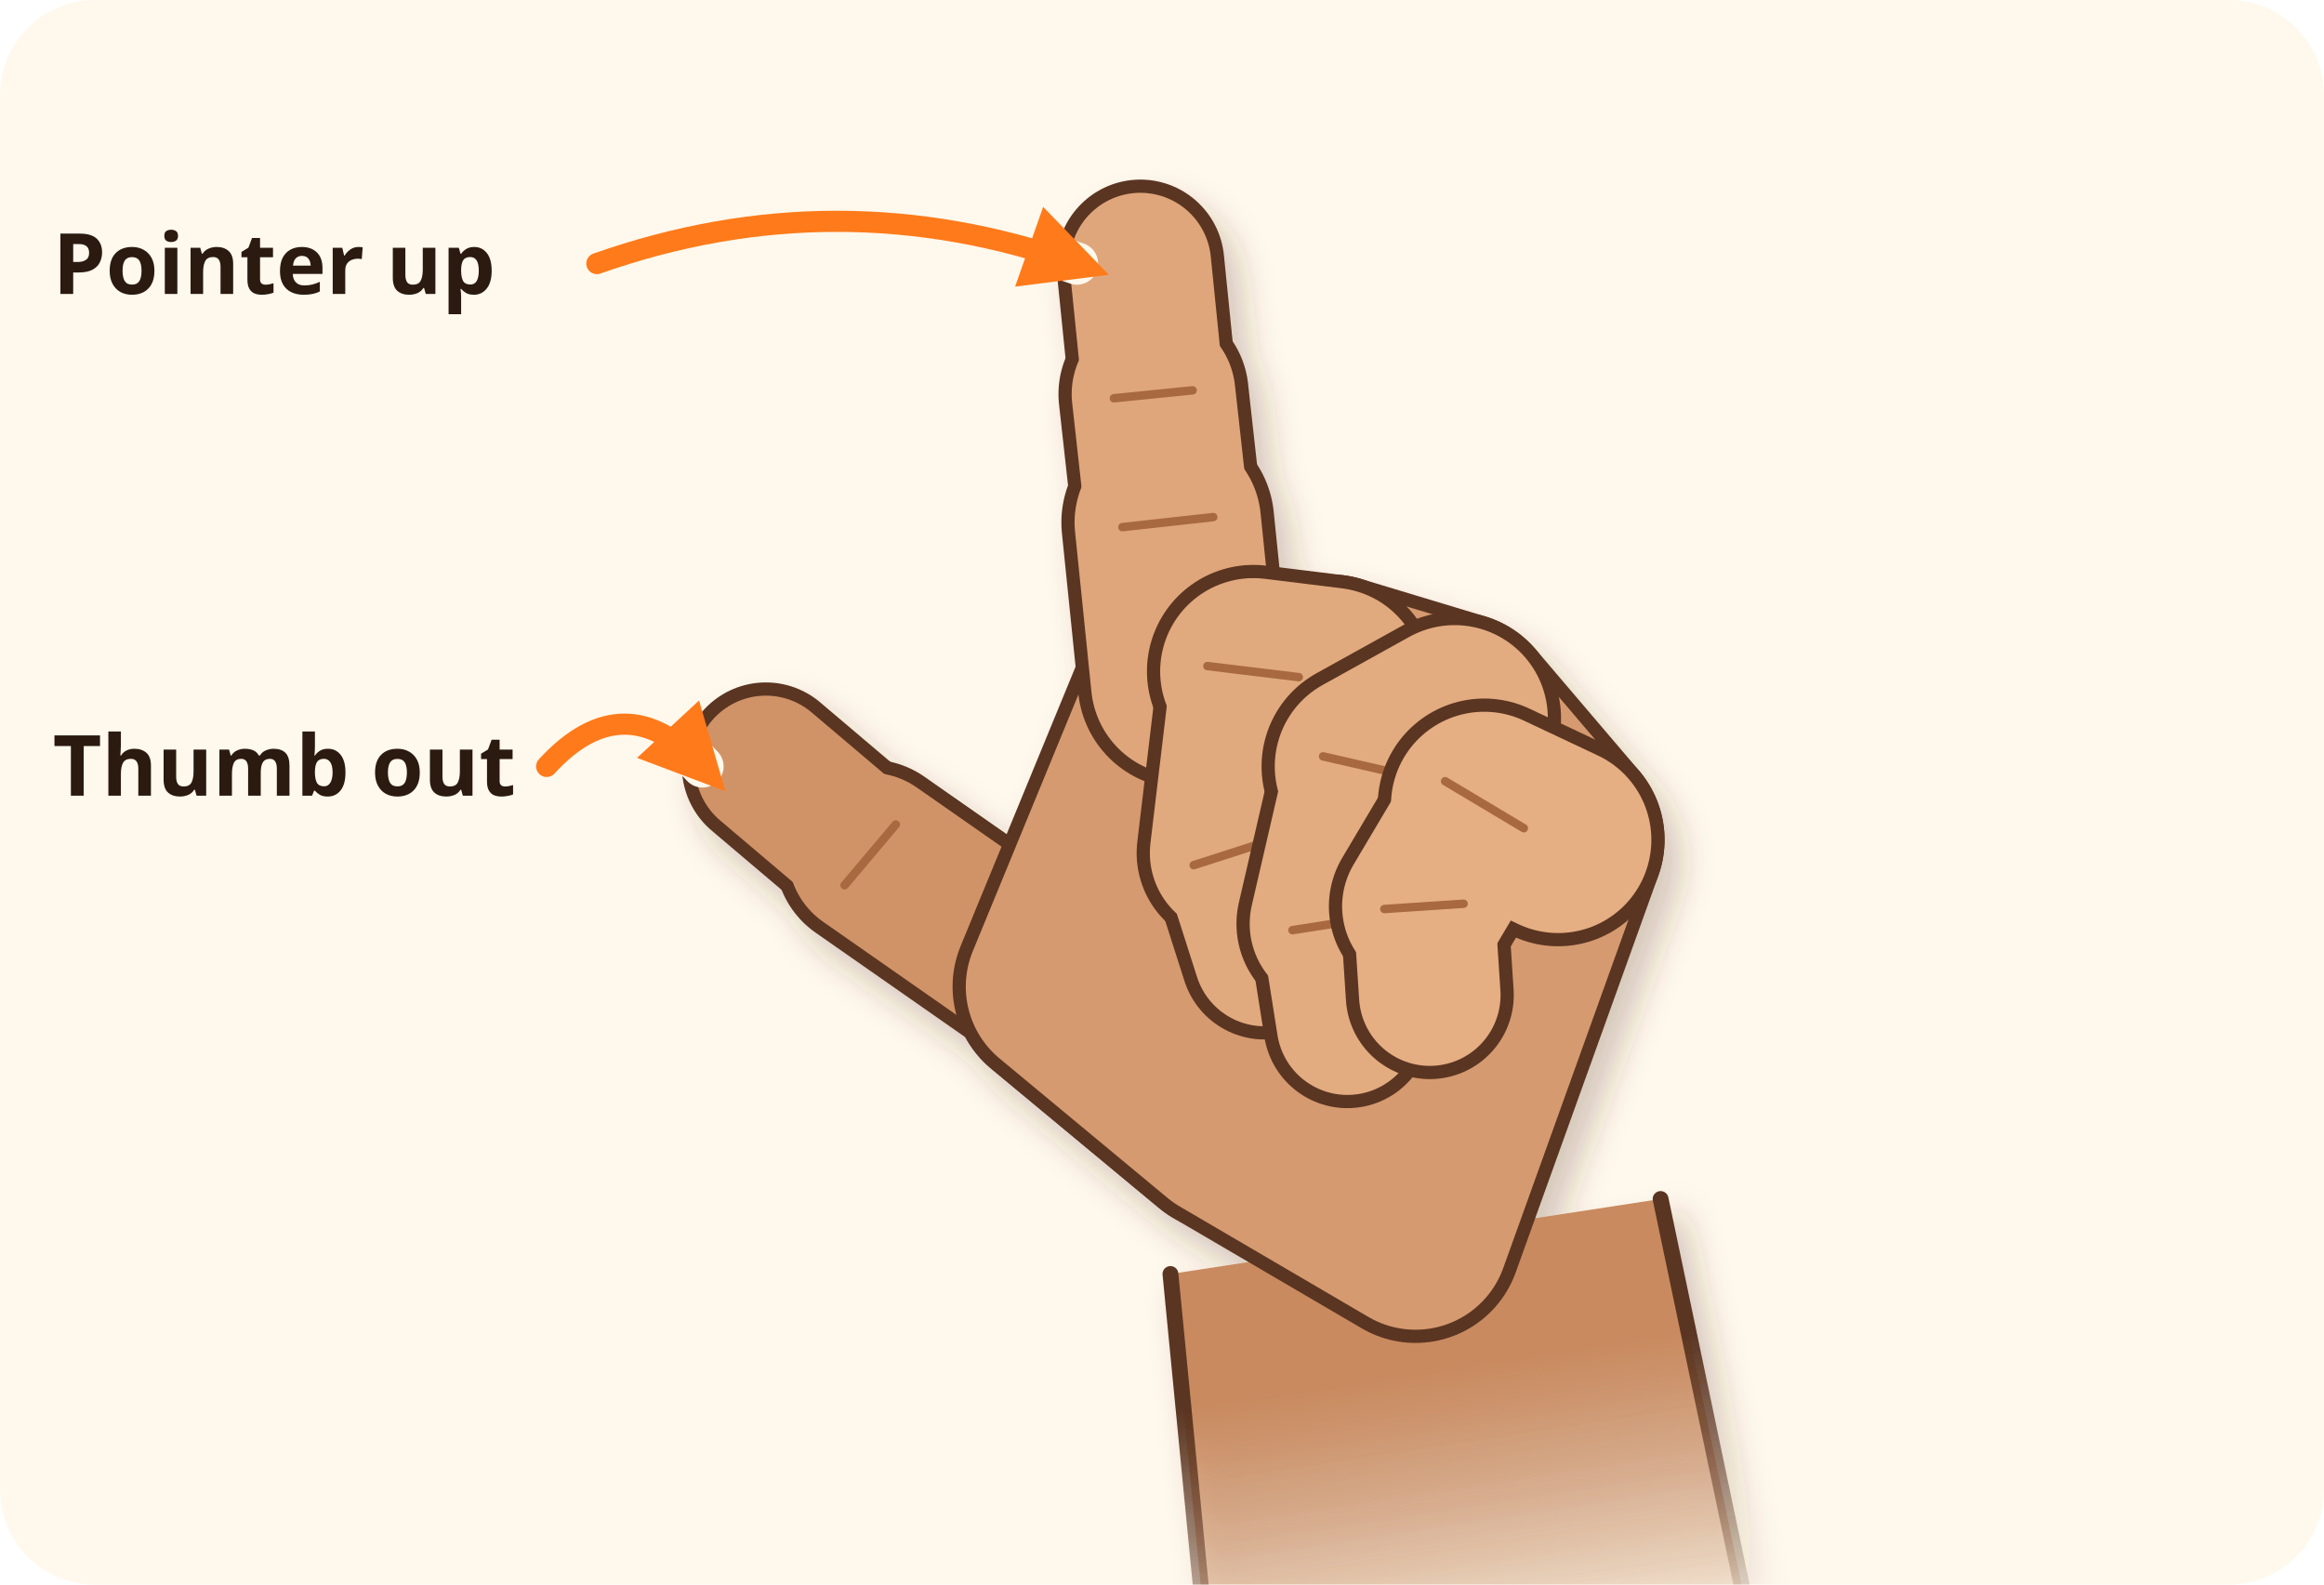
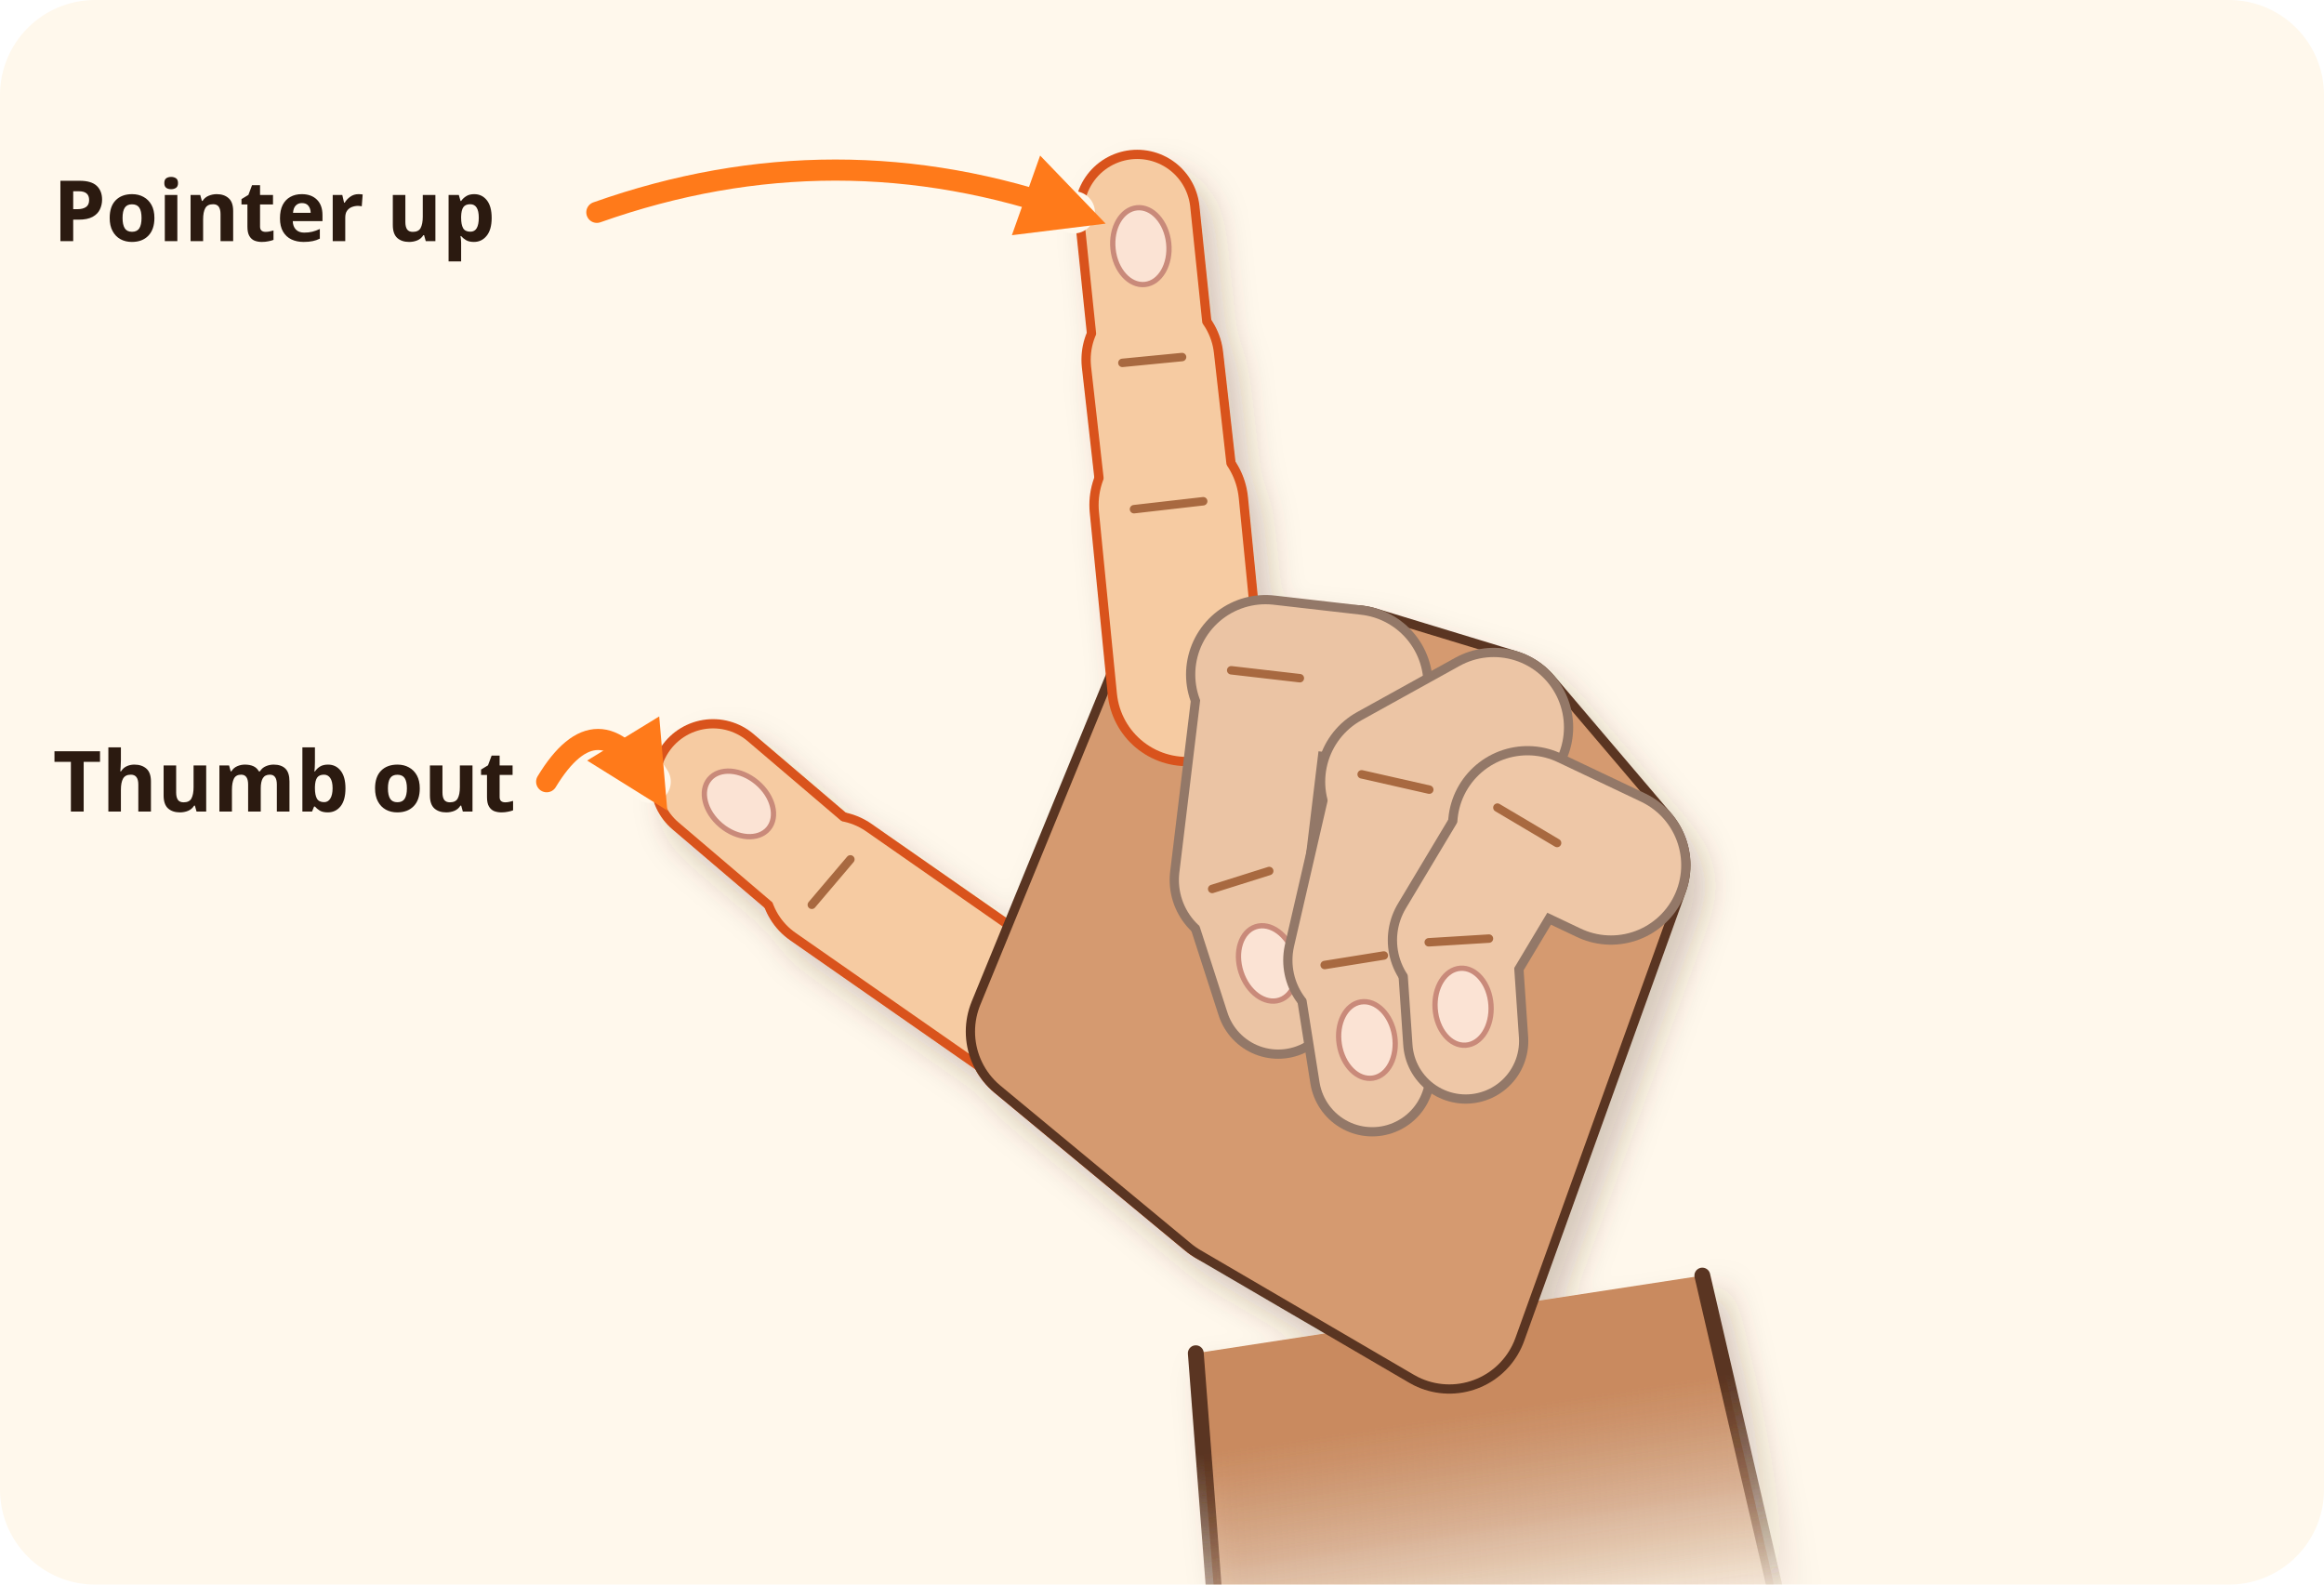
<svg xmlns="http://www.w3.org/2000/svg" viewBox="0 0 440 300" width="440" height="300" role="img">
  <defs>
    <marker id="head" viewBox="0 0 10 10" refX="6" refY="5" markerWidth="4" markerHeight="4" orient="auto">
      <path d="M0,0 L10,5 L0,10 z" fill="#ff7a1a" />
    </marker>
    <filter id="shadow" filterUnits="userSpaceOnUse" x="0" y="0" width="440" height="300">
      <feDropShadow dx="3" dy="4" stdDeviation="3" flood-color="#5a3420" flood-opacity="0.25" />
    </filter>
    <clipPath id="card">
      <rect width="440" height="300" rx="18" />
    </clipPath>
  </defs>
  <rect width="440" height="300" rx="18" fill="#fff8ec" />
  <g clip-path="url(#card)">
    <g stroke-linecap="round" stroke-linejoin="round" filter="url(#shadow)">
      <defs>
-         <linearGradient id="arm" gradientUnits="userSpaceOnUse" x1="268.0" y1="234.1" x2="280.8" y2="317.7">
+         <linearGradient id="arm" gradientUnits="userSpaceOnUse" x1="274.4" y1="248.8" x2="284.0" y2="312.0">
          <stop offset="0.3" stop-color="#c98a5f" />
          <stop offset="1" stop-color="#c98a5f" stop-opacity="0" />
        </linearGradient>
-         <linearGradient id="arm-edge" gradientUnits="userSpaceOnUse" x1="268.0" y1="234.1" x2="280.8" y2="317.7">
+         <linearGradient id="arm-edge" gradientUnits="userSpaceOnUse" x1="274.4" y1="248.8" x2="284.0" y2="312.0">
          <stop offset="0.3" stop-color="#5a3420" />
          <stop offset="1" stop-color="#5a3420" stop-opacity="0" />
        </linearGradient>
      </defs>
-       <polygon points="221.6,241.2 229.8,325.5 331.8,309.9 314.4,227.0" fill="url(#arm)" />
-       <polyline points="221.6,241.2 229.8,325.5" fill="none" stroke="url(#arm-edge)" stroke-width="3" />
-       <polyline points="314.4,227.0 331.8,309.9" fill="none" stroke="url(#arm-edge)" stroke-width="3" />
-       <line x1="232.3" y1="213.2" x2="200.5" y2="186.8" stroke="#5a3420" stroke-width="40.3" />
-       <line x1="200.5" y1="186.8" x2="164.7" y2="161.8" stroke="#5a3420" stroke-width="36.0" />
-       <line x1="164.7" y1="161.8" x2="145.0" y2="145.1" stroke="#5a3420" stroke-width="31.8" />
-       <line x1="232.3" y1="213.2" x2="200.5" y2="186.8" stroke="#d09368" stroke-width="35.3" />
-       <line x1="200.5" y1="186.8" x2="164.7" y2="161.8" stroke="#d09368" stroke-width="31.0" />
-       <line x1="164.7" y1="161.8" x2="145.0" y2="145.1" stroke="#d09368" stroke-width="26.8" />
-       <line x1="205.5" y1="179.7" x2="195.5" y2="193.9" stroke="#a8693f" stroke-width="1.6" />
-       <line x1="169.6" y1="156.1" x2="159.9" y2="167.6" stroke="#a8693f" stroke-width="1.6" />
-       <polygon points="268.0,234.1 232.3,213.2 200.5,186.8 224.2,129.2 251.9,128.9 275.4,136.0 295.0,159.0" fill="#d59a6f" stroke="#5a3420" stroke-width="40.3" />
-       <polygon points="268.0,234.1 232.3,213.2 200.5,186.8 224.2,129.2 251.9,128.9 275.4,136.0 295.0,159.0" fill="#d59a6f" stroke="#d59a6f" stroke-width="35.3" />
-       <line x1="224.2" y1="129.2" x2="221.1" y2="98.9" stroke="#5a3420" stroke-width="40.3" />
-       <line x1="221.1" y1="98.9" x2="218.4" y2="74.6" stroke="#5a3420" stroke-width="36.0" />
-       <line x1="218.4" y1="74.6" x2="215.9" y2="49.9" stroke="#5a3420" stroke-width="31.8" />
-       <line x1="224.2" y1="129.2" x2="221.1" y2="98.9" stroke="#dfa67b" stroke-width="35.3" />
-       <line x1="221.1" y1="98.9" x2="218.4" y2="74.6" stroke="#dfa67b" stroke-width="31.0" />
-       <line x1="218.4" y1="74.6" x2="215.9" y2="49.9" stroke="#dfa67b" stroke-width="26.8" />
-       <line x1="229.7" y1="97.9" x2="212.5" y2="99.8" stroke="#a8693f" stroke-width="1.6" />
-       <line x1="225.8" y1="73.9" x2="210.9" y2="75.4" stroke="#a8693f" stroke-width="1.6" />
-       <line x1="251.9" y1="128.9" x2="237.3" y2="127.1" stroke="#5a3420" stroke-width="40.3" />
-       <line x1="237.3" y1="127.1" x2="233.2" y2="161.5" stroke="#5a3420" stroke-width="36.0" />
-       <line x1="233.2" y1="161.5" x2="239.4" y2="180.9" stroke="#5a3420" stroke-width="31.8" />
-       <line x1="251.9" y1="128.9" x2="237.3" y2="127.1" stroke="#e1a97e" stroke-width="35.3" />
-       <line x1="237.3" y1="127.1" x2="233.2" y2="161.5" stroke="#e1a97e" stroke-width="31.0" />
-       <line x1="233.2" y1="161.5" x2="239.4" y2="180.9" stroke="#e1a97e" stroke-width="26.8" />
-       <line x1="228.6" y1="126.1" x2="245.9" y2="128.2" stroke="#a8693f" stroke-width="1.6" />
-       <line x1="226.0" y1="163.8" x2="240.3" y2="159.2" stroke="#a8693f" stroke-width="1.6" />
-       <line x1="275.4" y1="136.0" x2="259.0" y2="145.1" stroke="#5a3420" stroke-width="40.3" />
-       <line x1="259.0" y1="145.1" x2="252.1" y2="174.9" stroke="#5a3420" stroke-width="36.0" />
-       <line x1="252.1" y1="174.9" x2="255.1" y2="193.9" stroke="#5a3420" stroke-width="31.8" />
-       <line x1="275.4" y1="136.0" x2="259.0" y2="145.1" stroke="#e2ab80" stroke-width="35.3" />
-       <line x1="259.0" y1="145.1" x2="252.1" y2="174.9" stroke="#e2ab80" stroke-width="31.0" />
-       <line x1="252.1" y1="174.9" x2="255.1" y2="193.9" stroke="#e2ab80" stroke-width="26.8" />
-       <line x1="250.5" y1="143.2" x2="267.5" y2="147.1" stroke="#a8693f" stroke-width="1.6" />
-       <line x1="244.7" y1="176.1" x2="259.5" y2="173.8" stroke="#a8693f" stroke-width="1.6" />
-       <line x1="295.0" y1="159.0" x2="281.0" y2="152.4" stroke="#5a3420" stroke-width="40.3" />
-       <line x1="281.0" y1="152.4" x2="269.6" y2="171.6" stroke="#5a3420" stroke-width="36.0" />
-       <line x1="269.6" y1="171.6" x2="270.7" y2="188.4" stroke="#5a3420" stroke-width="31.8" />
-       <line x1="295.0" y1="159.0" x2="281.0" y2="152.4" stroke="#e5ae83" stroke-width="35.3" />
-       <line x1="281.0" y1="152.4" x2="269.6" y2="171.6" stroke="#e5ae83" stroke-width="31.0" />
-       <line x1="269.6" y1="171.6" x2="270.7" y2="188.4" stroke="#e5ae83" stroke-width="26.8" />
-       <line x1="273.6" y1="147.9" x2="288.5" y2="156.8" stroke="#a8693f" stroke-width="1.6" />
-       <line x1="262.1" y1="172.1" x2="277.1" y2="171.1" stroke="#a8693f" stroke-width="1.6" />
+       <polygon points="226.4,256.2 231.3,320.1 336.8,304.0 322.3,241.5" fill="url(#arm)" />
+       <polyline points="226.4,256.2 231.3,320.1" fill="none" stroke="url(#arm-edge)" stroke-width="3" />
+       <polyline points="322.3,241.5 336.8,304.0" fill="none" stroke="url(#arm-edge)" stroke-width="3" />
+       <line x1="234.0" y1="225.2" x2="197.9" y2="195.3" stroke="#d9531a" stroke-width="30.1" />
+       <line x1="197.9" y1="195.3" x2="157.3" y2="167.0" stroke="#d9531a" stroke-width="26.9" />
+       <line x1="157.3" y1="167.0" x2="135.0" y2="148.0" stroke="#d9531a" stroke-width="23.7" />
+       <line x1="234.0" y1="225.2" x2="197.9" y2="195.3" stroke="#f6cba2" stroke-width="26.6" />
+       <line x1="197.9" y1="195.3" x2="157.3" y2="167.0" stroke="#f6cba2" stroke-width="23.4" />
+       <line x1="157.3" y1="167.0" x2="135.0" y2="148.0" stroke="#f6cba2" stroke-width="20.2" />
+       <ellipse cx="139.9" cy="152.2" rx="7.3" ry="5.3" transform="rotate(-140 139.9 152.2)" fill="#fbe3d4" stroke="#c98a7a" stroke-width="1" />
+       <line x1="201.7" y1="189.9" x2="194.1" y2="200.7" stroke="#a8693f" stroke-width="1.6" />
+       <line x1="161.0" y1="162.7" x2="153.7" y2="171.3" stroke="#a8693f" stroke-width="1.6" />
+       <polygon points="274.4,248.8 234.0,225.2 197.9,195.3 224.7,130.0 256.2,129.6 282.8,137.7 305.0,163.8" fill="#d59a6f" stroke="#5a3420" stroke-width="30.1" />
+       <polygon points="274.4,248.8 234.0,225.2 197.9,195.3 224.7,130.0 256.2,129.6 282.8,137.7 305.0,163.8" fill="#d59a6f" stroke="#d59a6f" stroke-width="26.6" />
+       <path d="M 240.4,129.8 Q 282.8,164.3 278.2,198.8" fill="none" stroke="#a8693f" stroke-width="1.4" opacity="0.6" />
+       <line x1="224.7" y1="130.0" x2="221.3" y2="95.6" stroke="#d9531a" stroke-width="30.1" />
+       <line x1="221.3" y1="95.6" x2="218.2" y2="68.1" stroke="#d9531a" stroke-width="26.9" />
+       <line x1="218.2" y1="68.1" x2="215.3" y2="40.2" stroke="#d9531a" stroke-width="23.7" />
+       <line x1="224.7" y1="130.0" x2="221.3" y2="95.6" stroke="#f6cba2" stroke-width="26.6" />
+       <line x1="221.3" y1="95.6" x2="218.2" y2="68.1" stroke="#f6cba2" stroke-width="23.4" />
+       <line x1="218.2" y1="68.1" x2="215.3" y2="40.2" stroke="#f6cba2" stroke-width="20.2" />
+       <ellipse cx="216.0" cy="46.6" rx="7.3" ry="5.3" transform="rotate(-96 216.0 46.6)" fill="#fbe3d4" stroke="#c98a7a" stroke-width="1" />
+       <line x1="227.8" y1="94.9" x2="214.7" y2="96.4" stroke="#a8693f" stroke-width="1.6" />
+       <line x1="223.8" y1="67.6" x2="212.5" y2="68.7" stroke="#a8693f" stroke-width="1.6" />
+       <line x1="256.2" y1="129.6" x2="239.6" y2="127.7" stroke="#937867" stroke-width="30.1" />
+       <line x1="239.6" y1="127.7" x2="234.9" y2="166.6" stroke="#937867" stroke-width="26.9" />
+       <line x1="234.9" y1="166.6" x2="242.0" y2="188.6" stroke="#937867" stroke-width="23.7" />
+       <line x1="256.2" y1="129.6" x2="239.6" y2="127.7" stroke="#ebc4a4" stroke-width="26.6" />
+       <line x1="239.6" y1="127.7" x2="234.9" y2="166.6" stroke="#ebc4a4" stroke-width="23.4" />
+       <line x1="234.9" y1="166.6" x2="242.0" y2="188.6" stroke="#ebc4a4" stroke-width="20.2" />
+       <ellipse cx="240.0" cy="182.4" rx="7.3" ry="5.3" transform="rotate(72 240.0 182.4)" fill="#fbe3d4" stroke="#c98a7a" stroke-width="1" />
+       <line x1="233.1" y1="126.9" x2="246.1" y2="128.4" stroke="#a8693f" stroke-width="1.6" />
+       <line x1="229.5" y1="168.3" x2="240.3" y2="164.9" stroke="#a8693f" stroke-width="1.6" />
+       <line x1="282.8" y1="137.7" x2="264.2" y2="148.0" stroke="#937867" stroke-width="30.1" />
+       <line x1="264.2" y1="148.0" x2="256.4" y2="181.8" stroke="#937867" stroke-width="26.9" />
+       <line x1="256.4" y1="181.8" x2="259.8" y2="203.3" stroke="#937867" stroke-width="23.7" />
+       <line x1="282.8" y1="137.7" x2="264.2" y2="148.0" stroke="#ecc5a5" stroke-width="26.6" />
+       <line x1="264.2" y1="148.0" x2="256.4" y2="181.8" stroke="#ecc5a5" stroke-width="23.4" />
+       <line x1="256.4" y1="181.8" x2="259.8" y2="203.3" stroke="#ecc5a5" stroke-width="20.2" />
+       <ellipse cx="258.8" cy="196.9" rx="7.3" ry="5.3" transform="rotate(81 258.8 196.9)" fill="#fbe3d4" stroke="#c98a7a" stroke-width="1" />
+       <line x1="257.8" y1="146.6" x2="270.6" y2="149.5" stroke="#a8693f" stroke-width="1.6" />
+       <line x1="250.8" y1="182.7" x2="262.0" y2="180.9" stroke="#a8693f" stroke-width="1.6" />
+       <line x1="305.0" y1="163.8" x2="289.2" y2="156.3" stroke="#937867" stroke-width="30.1" />
+       <line x1="289.2" y1="156.3" x2="276.2" y2="178.0" stroke="#937867" stroke-width="26.9" />
+       <line x1="276.2" y1="178.0" x2="277.5" y2="197.1" stroke="#937867" stroke-width="23.7" />
+       <line x1="305.0" y1="163.8" x2="289.2" y2="156.3" stroke="#eec7a7" stroke-width="26.6" />
+       <line x1="289.2" y1="156.3" x2="276.2" y2="178.0" stroke="#eec7a7" stroke-width="23.4" />
+       <line x1="276.2" y1="178.0" x2="277.5" y2="197.1" stroke="#eec7a7" stroke-width="20.2" />
+       <ellipse cx="277.0" cy="190.6" rx="7.3" ry="5.3" transform="rotate(86 277.0 190.6)" fill="#fbe3d4" stroke="#c98a7a" stroke-width="1" />
+       <line x1="283.5" y1="152.9" x2="294.8" y2="159.6" stroke="#a8693f" stroke-width="1.6" />
+       <line x1="270.5" y1="178.4" x2="281.9" y2="177.7" stroke="#a8693f" stroke-width="1.6" />
    </g>
    <text text-anchor="start" dominant-baseline="middle" font-family="system-ui, sans-serif" font-size="16" font-weight="700" fill="#2b1a10" stroke="#fff8ec" stroke-width="4" paint-order="stroke">
-       <tspan x="10" y="50">Pointer up</tspan>
+       <tspan x="10" y="40">Pointer up</tspan>
    </text>
-     <path d="M 113.0,49.9 Q 158.4,33.9 203.9,49.9" fill="none" stroke="#fff8ec" stroke-width="8" stroke-linecap="round" />
-     <path d="M 113.0,49.9 Q 158.4,33.9 203.9,49.9" fill="none" stroke="#ff7a1a" stroke-width="4" stroke-linecap="round" marker-end="url(#head)" />
+     <path d="M 113.0,40.2 Q 158.2,24.2 203.3,40.2" fill="none" stroke="#fff8ec" stroke-width="8" stroke-linecap="round" />
+     <path d="M 113.0,40.2 Q 158.2,24.2 203.3,40.2" fill="none" stroke="#ff7a1a" stroke-width="4" stroke-linecap="round" marker-end="url(#head)" />
    <text text-anchor="start" dominant-baseline="middle" font-family="system-ui, sans-serif" font-size="16" font-weight="700" fill="#2b1a10" stroke="#fff8ec" stroke-width="4" paint-order="stroke">
-       <tspan x="10" y="145">Thumb out</tspan>
+       <tspan x="10" y="148">Thumb out</tspan>
    </text>
-     <path d="M 103.5,145.1 Q 118.2,129.1 133.0,145.1" fill="none" stroke="#fff8ec" stroke-width="8" stroke-linecap="round" />
-     <path d="M 103.5,145.1 Q 118.2,129.1 133.0,145.1" fill="none" stroke="#ff7a1a" stroke-width="4" stroke-linecap="round" marker-end="url(#head)" />
+     <path d="M 103.5,148.0 Q 113.2,132.0 123.0,148.0" fill="none" stroke="#fff8ec" stroke-width="8" stroke-linecap="round" />
+     <path d="M 103.5,148.0 Q 113.2,132.0 123.0,148.0" fill="none" stroke="#ff7a1a" stroke-width="4" stroke-linecap="round" marker-end="url(#head)" />
  </g>
</svg>
